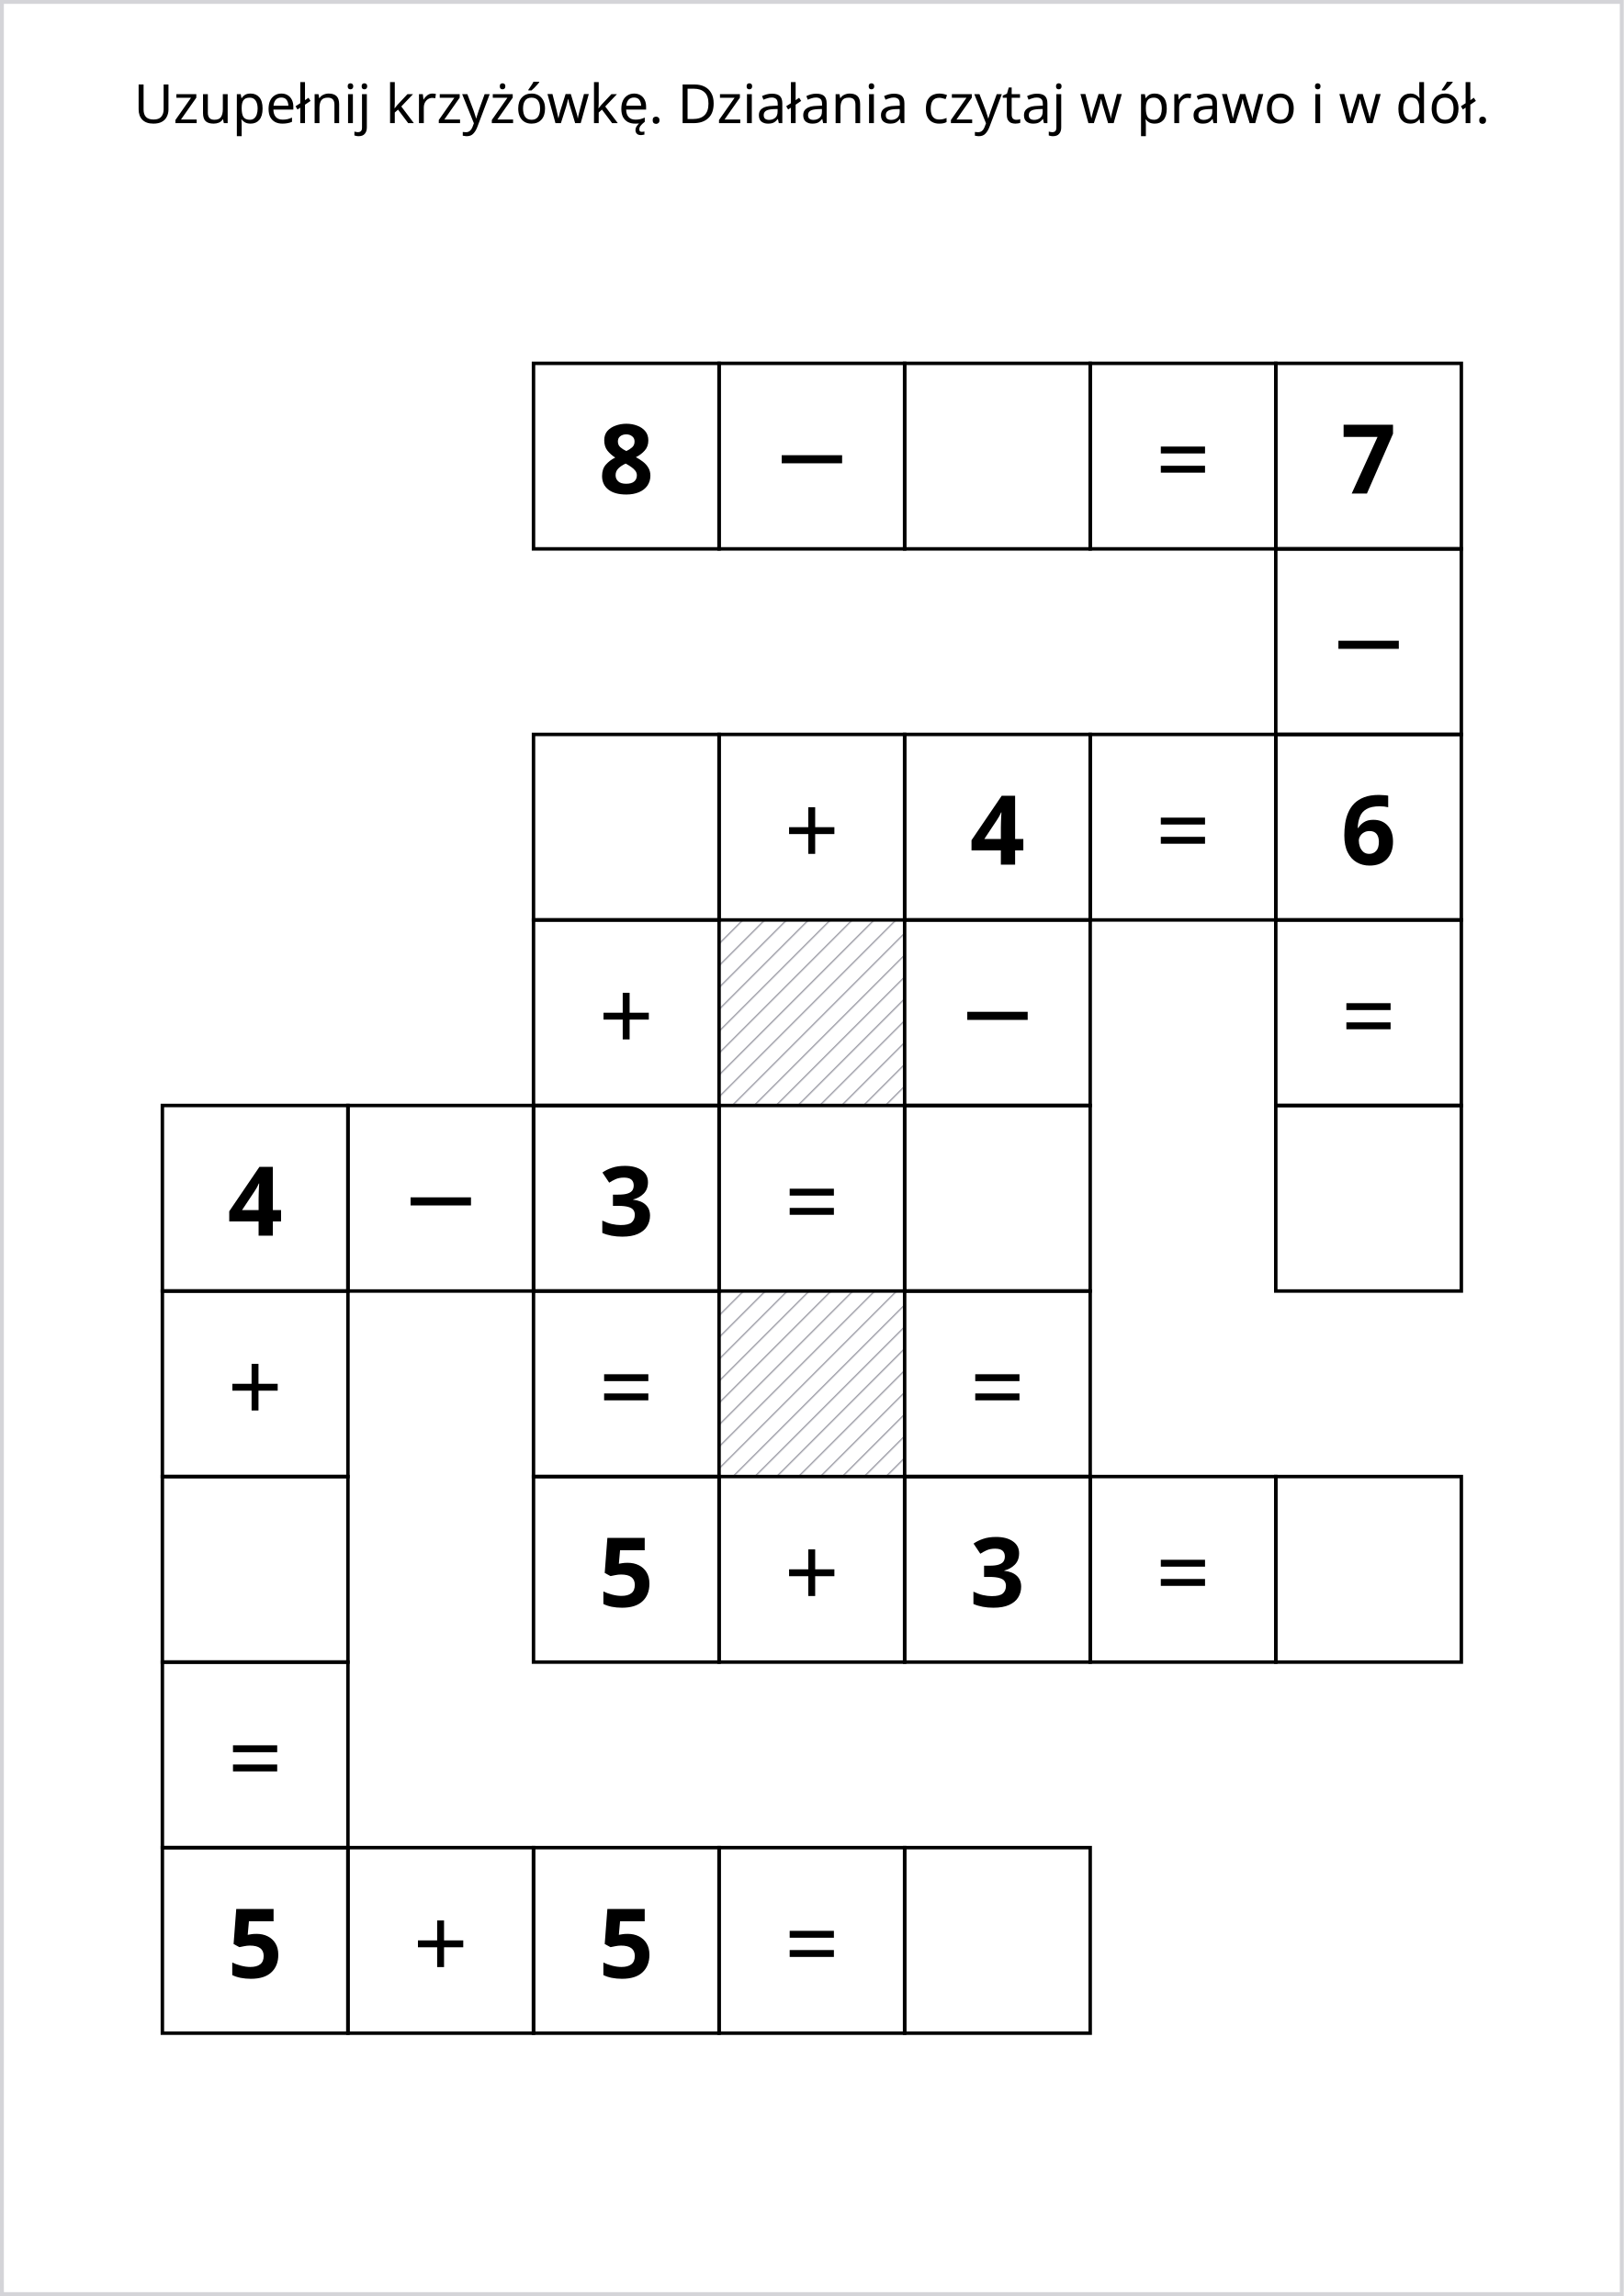
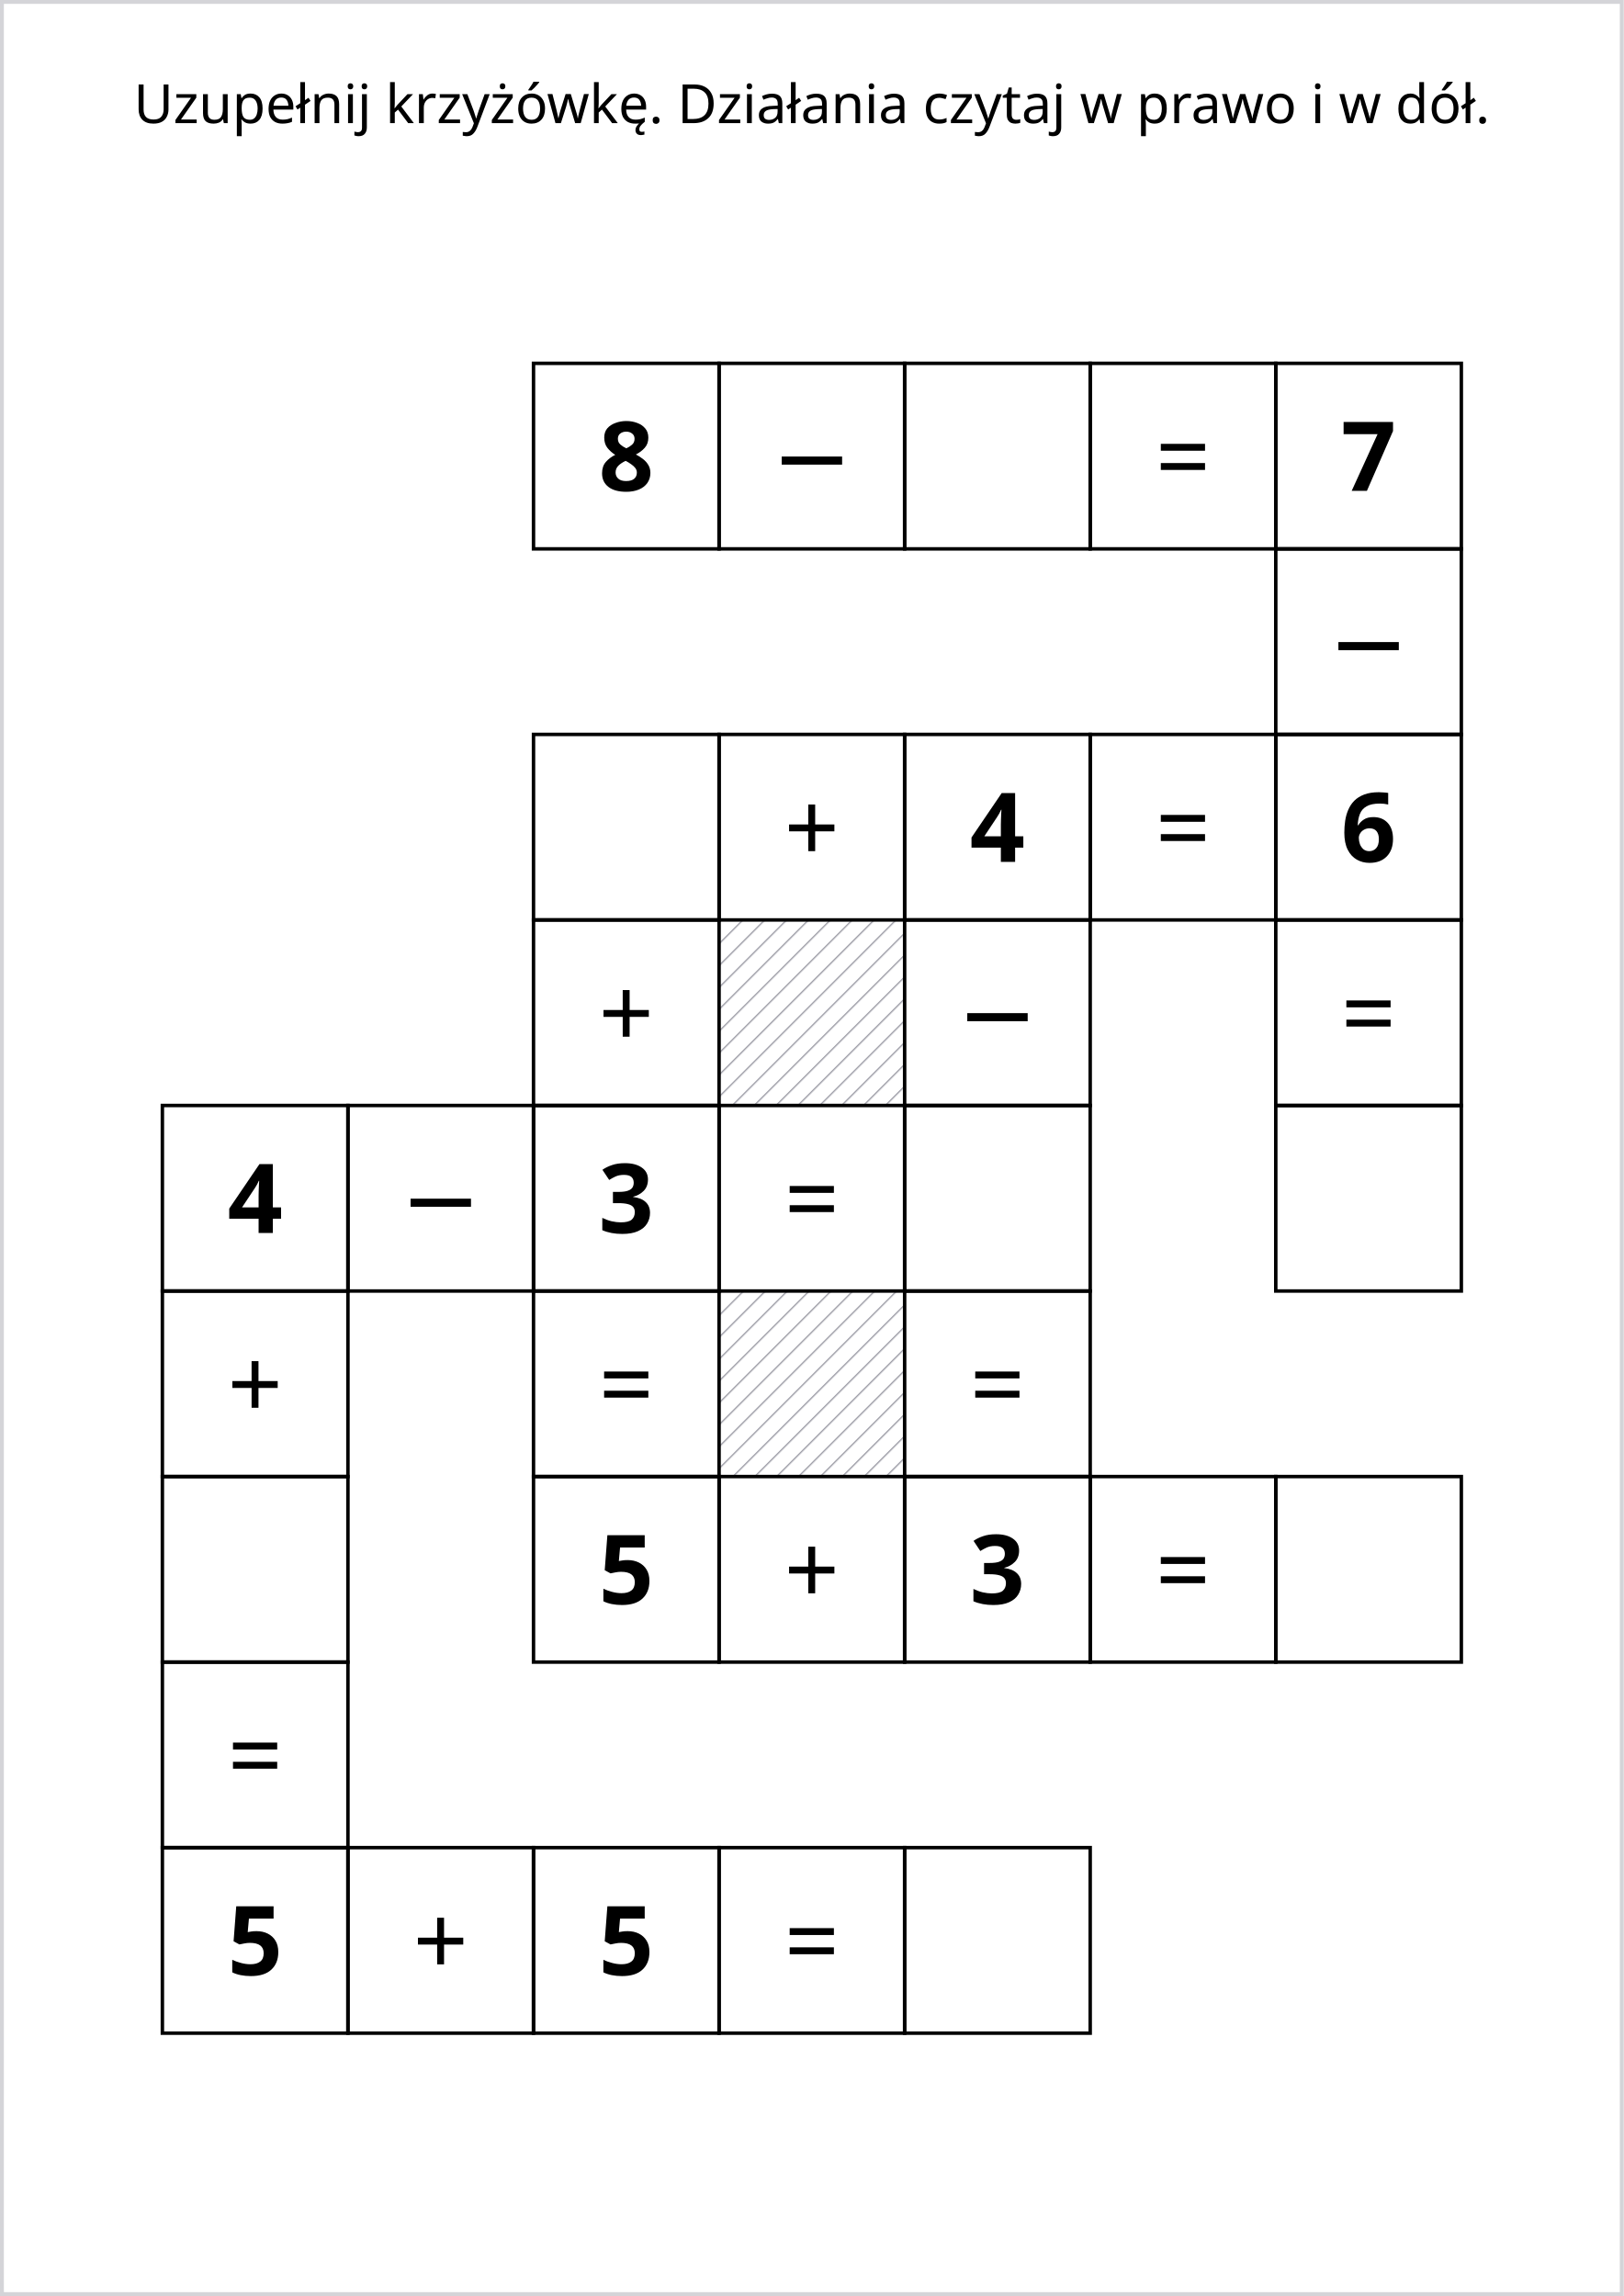
<svg xmlns="http://www.w3.org/2000/svg" viewBox="0 0 210 297" width="210" height="297">
  <rect width="210" height="297" fill="#fff" />
  <rect x="0.25" y="0.25" width="209.5" height="296.5" fill="none" stroke="#d4d4d8" stroke-width="0.5" />
  <text x="105" y="13.5" fill="#000" font-family="ui-sans-serif, system-ui, sans-serif" font-size="7" text-anchor="middle" dominant-baseline="middle">Uzupełnij krzyżówkę. Działania czytaj w prawo i w dół.</text>
  <defs>
    <pattern id="gap" width="2" height="2" patternUnits="userSpaceOnUse" patternTransform="rotate(45)">
      <line x1="0" y1="0" x2="0" y2="2" stroke="#a1a1aa" stroke-width="0.35" />
    </pattern>
  </defs>
  <rect x="93" y="119" width="24" height="24" fill="url(#gap)" />
  <rect x="93" y="167" width="24" height="24" fill="url(#gap)" />
  <rect x="69" y="95" width="24" height="24" fill="none" stroke="#000" stroke-width="0.45" />
  <rect x="93" y="95" width="24" height="24" fill="none" stroke="#000" stroke-width="0.45" />
-   <text x="105" y="107" fill="#000" font-family="ui-sans-serif, system-ui, sans-serif" font-size="12.48" text-anchor="middle" dominant-baseline="central">+</text>
+   <text x="105" y="111.493" fill="#000" font-family="ui-sans-serif, system-ui, sans-serif" font-size="12.48" text-anchor="middle">+</text>
  <rect x="117" y="95" width="24" height="24" fill="none" stroke="#000" stroke-width="0.45" />
-   <text x="129" y="107" fill="#000" font-family="ui-sans-serif, system-ui, sans-serif" font-size="12.48" font-weight="bold" text-anchor="middle" dominant-baseline="central">4</text>
+   <text x="129" y="111.493" fill="#000" font-family="ui-sans-serif, system-ui, sans-serif" font-size="12.48" font-weight="bold" text-anchor="middle">4</text>
  <rect x="141" y="95" width="24" height="24" fill="none" stroke="#000" stroke-width="0.45" />
-   <text x="153" y="107" fill="#000" font-family="ui-sans-serif, system-ui, sans-serif" font-size="12.48" text-anchor="middle" dominant-baseline="central">=</text>
+   <text x="153" y="111.493" fill="#000" font-family="ui-sans-serif, system-ui, sans-serif" font-size="12.48" text-anchor="middle">=</text>
  <rect x="165" y="95" width="24" height="24" fill="none" stroke="#000" stroke-width="0.45" />
-   <text x="177" y="107" fill="#000" font-family="ui-sans-serif, system-ui, sans-serif" font-size="12.48" font-weight="bold" text-anchor="middle" dominant-baseline="central">6</text>
+   <text x="177" y="111.493" fill="#000" font-family="ui-sans-serif, system-ui, sans-serif" font-size="12.48" font-weight="bold" text-anchor="middle">6</text>
  <rect x="69" y="119" width="24" height="24" fill="none" stroke="#000" stroke-width="0.45" />
-   <text x="81" y="131" fill="#000" font-family="ui-sans-serif, system-ui, sans-serif" font-size="12.48" text-anchor="middle" dominant-baseline="central">+</text>
+   <text x="81" y="135.493" fill="#000" font-family="ui-sans-serif, system-ui, sans-serif" font-size="12.48" text-anchor="middle">+</text>
  <rect x="69" y="143" width="24" height="24" fill="none" stroke="#000" stroke-width="0.45" />
-   <text x="81" y="155" fill="#000" font-family="ui-sans-serif, system-ui, sans-serif" font-size="12.48" font-weight="bold" text-anchor="middle" dominant-baseline="central">3</text>
+   <text x="81" y="159.493" fill="#000" font-family="ui-sans-serif, system-ui, sans-serif" font-size="12.48" font-weight="bold" text-anchor="middle">3</text>
  <rect x="69" y="167" width="24" height="24" fill="none" stroke="#000" stroke-width="0.45" />
-   <text x="81" y="179" fill="#000" font-family="ui-sans-serif, system-ui, sans-serif" font-size="12.48" text-anchor="middle" dominant-baseline="central">=</text>
+   <text x="81" y="183.493" fill="#000" font-family="ui-sans-serif, system-ui, sans-serif" font-size="12.48" text-anchor="middle">=</text>
  <rect x="69" y="191" width="24" height="24" fill="none" stroke="#000" stroke-width="0.45" />
-   <text x="81" y="203" fill="#000" font-family="ui-sans-serif, system-ui, sans-serif" font-size="12.48" font-weight="bold" text-anchor="middle" dominant-baseline="central">5</text>
+   <text x="81" y="207.493" fill="#000" font-family="ui-sans-serif, system-ui, sans-serif" font-size="12.48" font-weight="bold" text-anchor="middle">5</text>
  <rect x="117" y="119" width="24" height="24" fill="none" stroke="#000" stroke-width="0.45" />
-   <text x="129" y="131" fill="#000" font-family="ui-sans-serif, system-ui, sans-serif" font-size="12.48" text-anchor="middle" dominant-baseline="central">−</text>
+   <text x="129" y="135.493" fill="#000" font-family="ui-sans-serif, system-ui, sans-serif" font-size="12.48" text-anchor="middle">−</text>
  <rect x="117" y="143" width="24" height="24" fill="none" stroke="#000" stroke-width="0.45" />
  <rect x="117" y="167" width="24" height="24" fill="none" stroke="#000" stroke-width="0.45" />
-   <text x="129" y="179" fill="#000" font-family="ui-sans-serif, system-ui, sans-serif" font-size="12.48" text-anchor="middle" dominant-baseline="central">=</text>
+   <text x="129" y="183.493" fill="#000" font-family="ui-sans-serif, system-ui, sans-serif" font-size="12.48" text-anchor="middle">=</text>
  <rect x="117" y="191" width="24" height="24" fill="none" stroke="#000" stroke-width="0.45" />
-   <text x="129" y="203" fill="#000" font-family="ui-sans-serif, system-ui, sans-serif" font-size="12.48" font-weight="bold" text-anchor="middle" dominant-baseline="central">3</text>
+   <text x="129" y="207.493" fill="#000" font-family="ui-sans-serif, system-ui, sans-serif" font-size="12.48" font-weight="bold" text-anchor="middle">3</text>
  <rect x="165" y="47" width="24" height="24" fill="none" stroke="#000" stroke-width="0.45" />
-   <text x="177" y="59" fill="#000" font-family="ui-sans-serif, system-ui, sans-serif" font-size="12.48" font-weight="bold" text-anchor="middle" dominant-baseline="central">7</text>
+   <text x="177" y="63.493" fill="#000" font-family="ui-sans-serif, system-ui, sans-serif" font-size="12.48" font-weight="bold" text-anchor="middle">7</text>
  <rect x="165" y="71" width="24" height="24" fill="none" stroke="#000" stroke-width="0.45" />
-   <text x="177" y="83" fill="#000" font-family="ui-sans-serif, system-ui, sans-serif" font-size="12.48" text-anchor="middle" dominant-baseline="central">−</text>
+   <text x="177" y="87.493" fill="#000" font-family="ui-sans-serif, system-ui, sans-serif" font-size="12.48" text-anchor="middle">−</text>
  <rect x="165" y="119" width="24" height="24" fill="none" stroke="#000" stroke-width="0.45" />
-   <text x="177" y="131" fill="#000" font-family="ui-sans-serif, system-ui, sans-serif" font-size="12.48" text-anchor="middle" dominant-baseline="central">=</text>
+   <text x="177" y="135.493" fill="#000" font-family="ui-sans-serif, system-ui, sans-serif" font-size="12.48" text-anchor="middle">=</text>
  <rect x="165" y="143" width="24" height="24" fill="none" stroke="#000" stroke-width="0.45" />
  <rect x="69" y="47" width="24" height="24" fill="none" stroke="#000" stroke-width="0.45" />
-   <text x="81" y="59" fill="#000" font-family="ui-sans-serif, system-ui, sans-serif" font-size="12.48" font-weight="bold" text-anchor="middle" dominant-baseline="central">8</text>
+   <text x="81" y="63.493" fill="#000" font-family="ui-sans-serif, system-ui, sans-serif" font-size="12.48" font-weight="bold" text-anchor="middle">8</text>
  <rect x="93" y="47" width="24" height="24" fill="none" stroke="#000" stroke-width="0.45" />
-   <text x="105" y="59" fill="#000" font-family="ui-sans-serif, system-ui, sans-serif" font-size="12.48" text-anchor="middle" dominant-baseline="central">−</text>
+   <text x="105" y="63.493" fill="#000" font-family="ui-sans-serif, system-ui, sans-serif" font-size="12.48" text-anchor="middle">−</text>
  <rect x="117" y="47" width="24" height="24" fill="none" stroke="#000" stroke-width="0.45" />
  <rect x="141" y="47" width="24" height="24" fill="none" stroke="#000" stroke-width="0.45" />
-   <text x="153" y="59" fill="#000" font-family="ui-sans-serif, system-ui, sans-serif" font-size="12.48" text-anchor="middle" dominant-baseline="central">=</text>
+   <text x="153" y="63.493" fill="#000" font-family="ui-sans-serif, system-ui, sans-serif" font-size="12.48" text-anchor="middle">=</text>
  <rect x="21" y="143" width="24" height="24" fill="none" stroke="#000" stroke-width="0.45" />
-   <text x="33" y="155" fill="#000" font-family="ui-sans-serif, system-ui, sans-serif" font-size="12.48" font-weight="bold" text-anchor="middle" dominant-baseline="central">4</text>
+   <text x="33" y="159.493" fill="#000" font-family="ui-sans-serif, system-ui, sans-serif" font-size="12.48" font-weight="bold" text-anchor="middle">4</text>
  <rect x="45" y="143" width="24" height="24" fill="none" stroke="#000" stroke-width="0.45" />
-   <text x="57" y="155" fill="#000" font-family="ui-sans-serif, system-ui, sans-serif" font-size="12.48" text-anchor="middle" dominant-baseline="central">−</text>
+   <text x="57" y="159.493" fill="#000" font-family="ui-sans-serif, system-ui, sans-serif" font-size="12.48" text-anchor="middle">−</text>
  <rect x="93" y="143" width="24" height="24" fill="none" stroke="#000" stroke-width="0.45" />
-   <text x="105" y="155" fill="#000" font-family="ui-sans-serif, system-ui, sans-serif" font-size="12.48" text-anchor="middle" dominant-baseline="central">=</text>
+   <text x="105" y="159.493" fill="#000" font-family="ui-sans-serif, system-ui, sans-serif" font-size="12.48" text-anchor="middle">=</text>
  <rect x="21" y="167" width="24" height="24" fill="none" stroke="#000" stroke-width="0.45" />
-   <text x="33" y="179" fill="#000" font-family="ui-sans-serif, system-ui, sans-serif" font-size="12.48" text-anchor="middle" dominant-baseline="central">+</text>
+   <text x="33" y="183.493" fill="#000" font-family="ui-sans-serif, system-ui, sans-serif" font-size="12.48" text-anchor="middle">+</text>
  <rect x="21" y="191" width="24" height="24" fill="none" stroke="#000" stroke-width="0.45" />
  <rect x="21" y="215" width="24" height="24" fill="none" stroke="#000" stroke-width="0.45" />
-   <text x="33" y="227" fill="#000" font-family="ui-sans-serif, system-ui, sans-serif" font-size="12.48" text-anchor="middle" dominant-baseline="central">=</text>
+   <text x="33" y="231.493" fill="#000" font-family="ui-sans-serif, system-ui, sans-serif" font-size="12.48" text-anchor="middle">=</text>
  <rect x="21" y="239" width="24" height="24" fill="none" stroke="#000" stroke-width="0.45" />
-   <text x="33" y="251" fill="#000" font-family="ui-sans-serif, system-ui, sans-serif" font-size="12.48" font-weight="bold" text-anchor="middle" dominant-baseline="central">5</text>
+   <text x="33" y="255.493" fill="#000" font-family="ui-sans-serif, system-ui, sans-serif" font-size="12.48" font-weight="bold" text-anchor="middle">5</text>
  <rect x="93" y="191" width="24" height="24" fill="none" stroke="#000" stroke-width="0.45" />
-   <text x="105" y="203" fill="#000" font-family="ui-sans-serif, system-ui, sans-serif" font-size="12.48" text-anchor="middle" dominant-baseline="central">+</text>
+   <text x="105" y="207.493" fill="#000" font-family="ui-sans-serif, system-ui, sans-serif" font-size="12.48" text-anchor="middle">+</text>
  <rect x="141" y="191" width="24" height="24" fill="none" stroke="#000" stroke-width="0.45" />
-   <text x="153" y="203" fill="#000" font-family="ui-sans-serif, system-ui, sans-serif" font-size="12.48" text-anchor="middle" dominant-baseline="central">=</text>
+   <text x="153" y="207.493" fill="#000" font-family="ui-sans-serif, system-ui, sans-serif" font-size="12.48" text-anchor="middle">=</text>
  <rect x="165" y="191" width="24" height="24" fill="none" stroke="#000" stroke-width="0.45" />
  <rect x="45" y="239" width="24" height="24" fill="none" stroke="#000" stroke-width="0.45" />
-   <text x="57" y="251" fill="#000" font-family="ui-sans-serif, system-ui, sans-serif" font-size="12.48" text-anchor="middle" dominant-baseline="central">+</text>
+   <text x="57" y="255.493" fill="#000" font-family="ui-sans-serif, system-ui, sans-serif" font-size="12.48" text-anchor="middle">+</text>
  <rect x="69" y="239" width="24" height="24" fill="none" stroke="#000" stroke-width="0.45" />
-   <text x="81" y="251" fill="#000" font-family="ui-sans-serif, system-ui, sans-serif" font-size="12.48" font-weight="bold" text-anchor="middle" dominant-baseline="central">5</text>
+   <text x="81" y="255.493" fill="#000" font-family="ui-sans-serif, system-ui, sans-serif" font-size="12.48" font-weight="bold" text-anchor="middle">5</text>
  <rect x="93" y="239" width="24" height="24" fill="none" stroke="#000" stroke-width="0.45" />
-   <text x="105" y="251" fill="#000" font-family="ui-sans-serif, system-ui, sans-serif" font-size="12.48" text-anchor="middle" dominant-baseline="central">=</text>
+   <text x="105" y="255.493" fill="#000" font-family="ui-sans-serif, system-ui, sans-serif" font-size="12.48" text-anchor="middle">=</text>
  <rect x="117" y="239" width="24" height="24" fill="none" stroke="#000" stroke-width="0.45" />
</svg>
